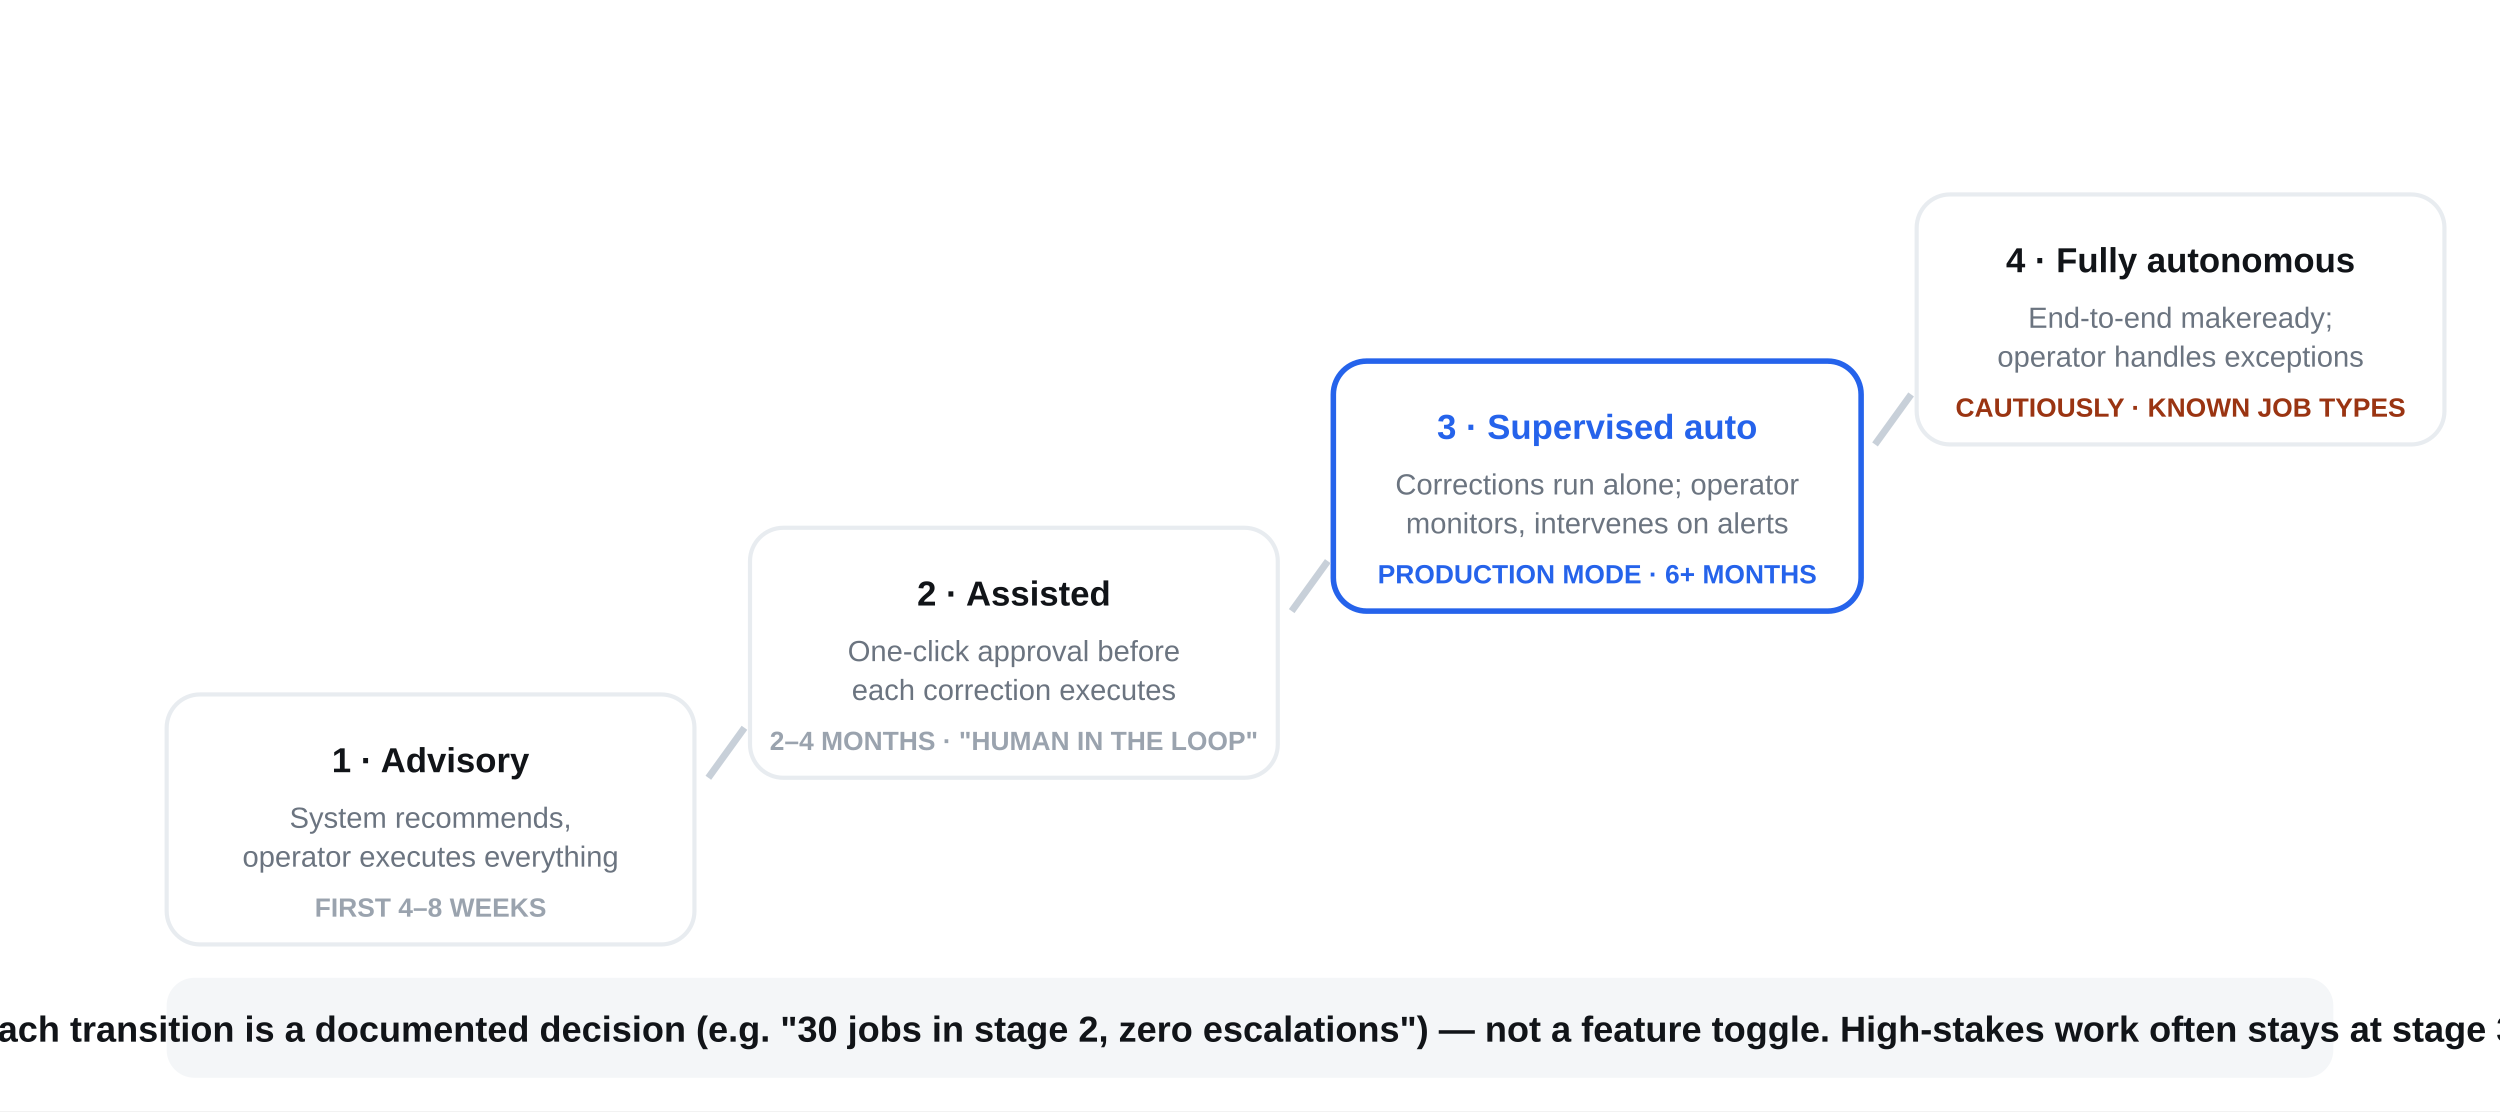
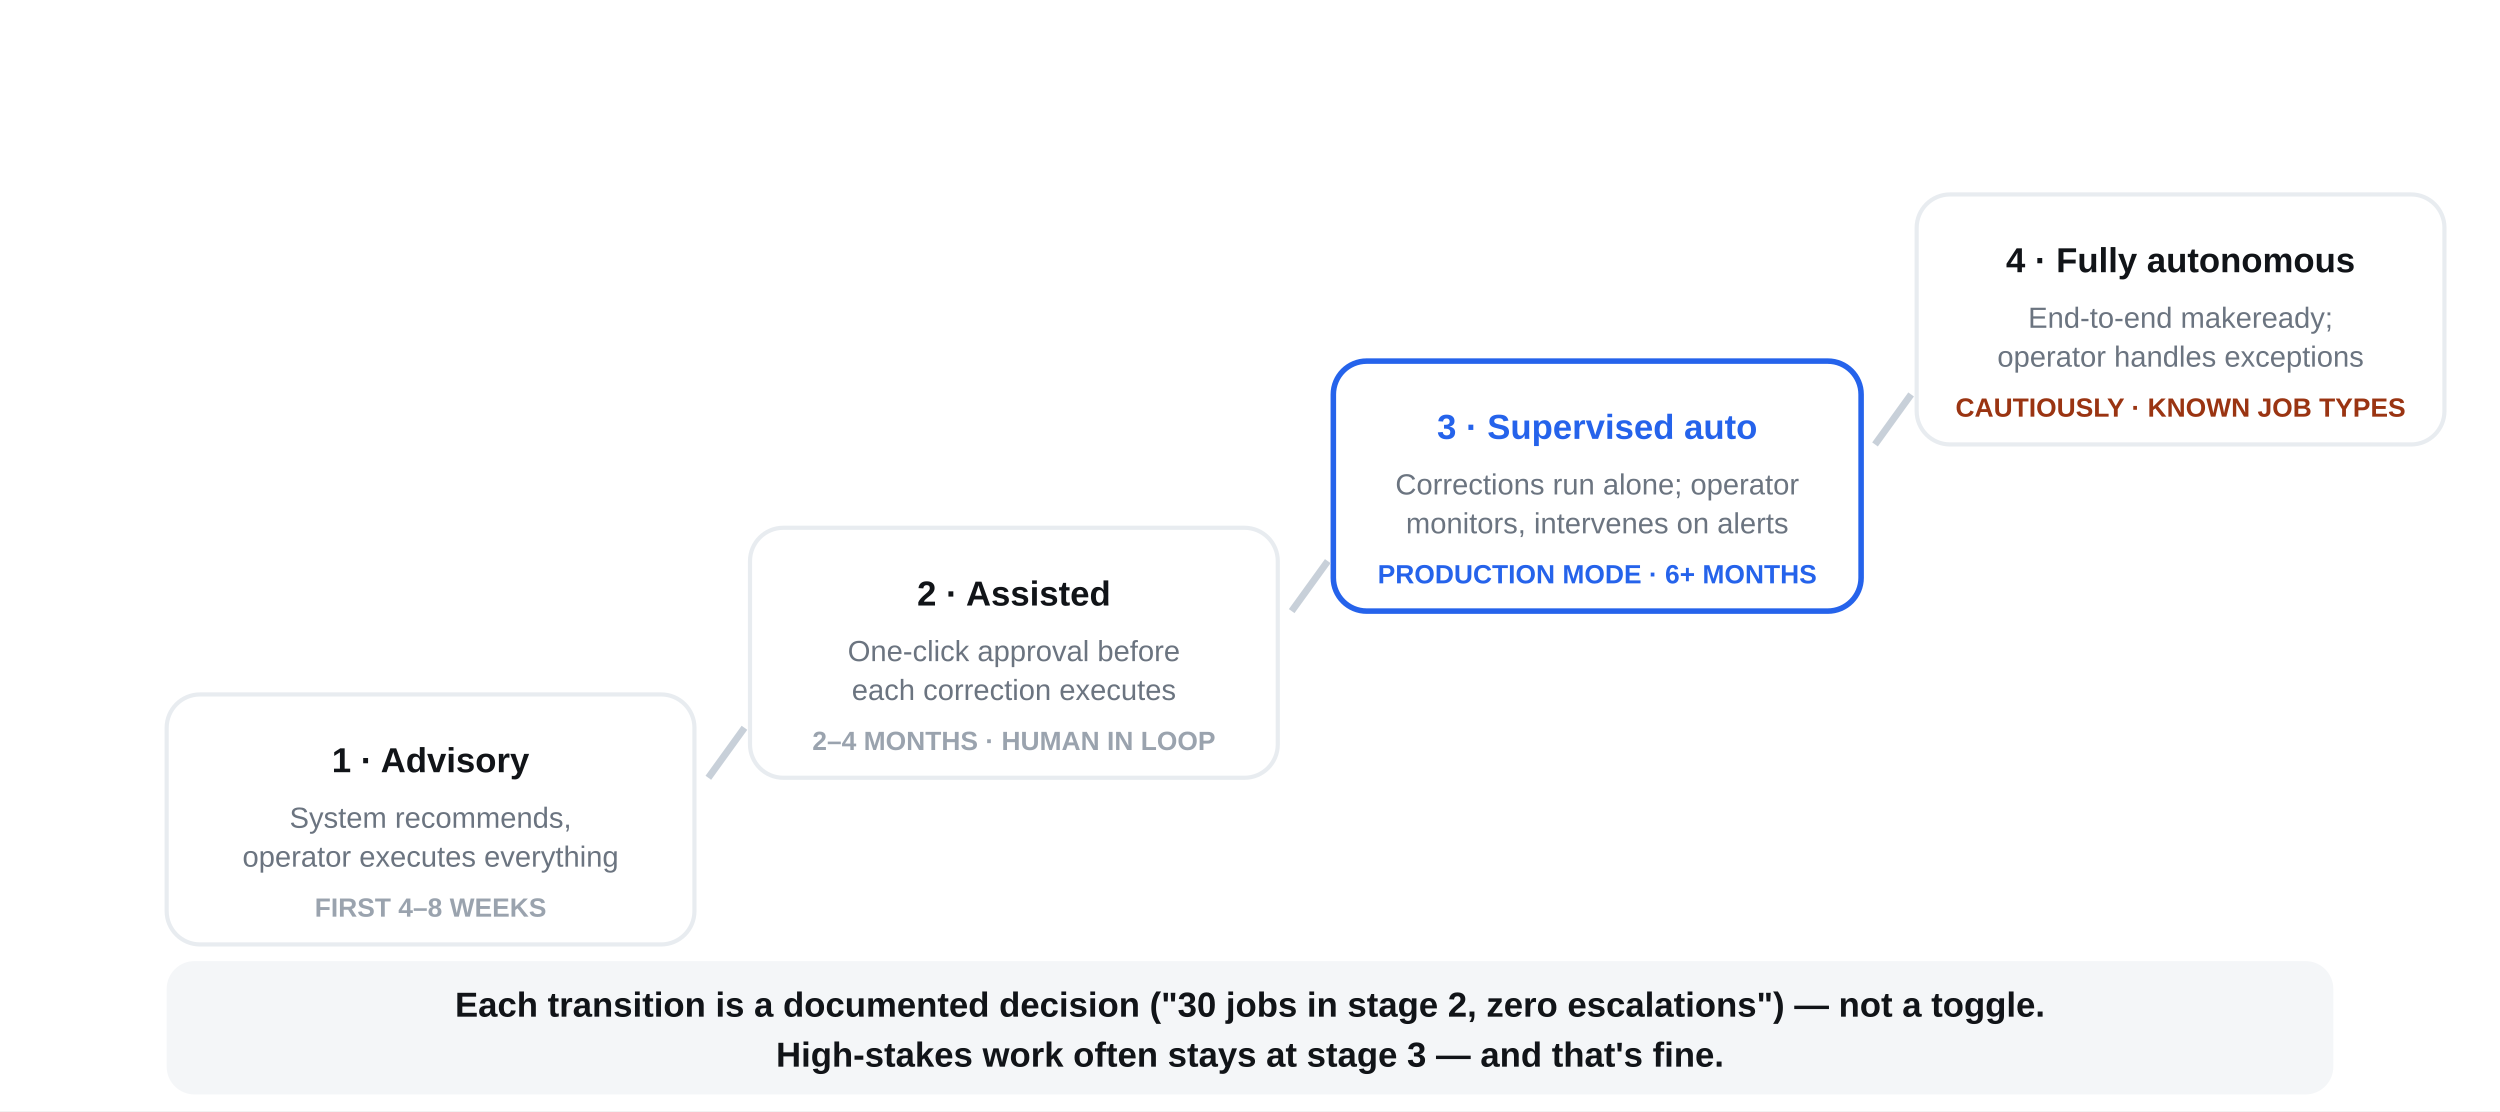
<svg xmlns="http://www.w3.org/2000/svg" viewBox="0 0 900 400" font-family="-apple-system,BlinkMacSystemFont,'Helvetica Neue',Arial,sans-serif">
  <rect width="900" height="400" fill="#fff" />
  <g>
    <g transform="translate(60,250)">
      <rect width="190" height="90" rx="12" fill="#fff" stroke="#e8ecf0" stroke-width="1.5" />
      <text x="95" y="28" font-size="12.5" font-weight="700" fill="#111418" text-anchor="middle">1 · Advisory</text>
      <text x="95" y="48" font-size="10.5" fill="#6b7480" text-anchor="middle">System recommends,</text>
      <text x="95" y="62" font-size="10.5" fill="#6b7480" text-anchor="middle">operator executes everything</text>
      <text x="95" y="80" font-size="9.5" font-weight="700" fill="#9aa3ae" text-anchor="middle">FIRST 4–8 WEEKS</text>
    </g>
    <g transform="translate(270,190)">
      <rect width="190" height="90" rx="12" fill="#fff" stroke="#e8ecf0" stroke-width="1.5" />
      <text x="95" y="28" font-size="12.5" font-weight="700" fill="#111418" text-anchor="middle">2 · Assisted</text>
      <text x="95" y="48" font-size="10.5" fill="#6b7480" text-anchor="middle">One-click approval before</text>
      <text x="95" y="62" font-size="10.5" fill="#6b7480" text-anchor="middle">each correction executes</text>
-       <text x="95" y="80" font-size="9.5" font-weight="700" fill="#9aa3ae" text-anchor="middle">2–4 MONTHS · "HUMAN IN THE LOOP"</text>
+       <text x="95" y="80" font-size="9.5" font-weight="700" fill="#9aa3ae" text-anchor="middle">2–4 MONTHS · HUMAN IN LOOP</text>
    </g>
    <g transform="translate(480,130)">
      <rect width="190" height="90" rx="12" fill="#fff" stroke="#2563eb" stroke-width="2" />
      <text x="95" y="28" font-size="12.5" font-weight="700" fill="#2563eb" text-anchor="middle">3 · Supervised auto</text>
      <text x="95" y="48" font-size="10.5" fill="#6b7480" text-anchor="middle">Corrections run alone; operator</text>
      <text x="95" y="62" font-size="10.5" fill="#6b7480" text-anchor="middle">monitors, intervenes on alerts</text>
      <text x="95" y="80" font-size="9.5" font-weight="700" fill="#2563eb" text-anchor="middle">PRODUCTION MODE · 6+ MONTHS</text>
    </g>
    <g transform="translate(690,70)">
      <rect width="190" height="90" rx="12" fill="#fff" stroke="#e8ecf0" stroke-width="1.5" />
      <text x="95" y="28" font-size="12.5" font-weight="700" fill="#111418" text-anchor="middle">4 · Fully autonomous</text>
      <text x="95" y="48" font-size="10.5" fill="#6b7480" text-anchor="middle">End-to-end makeready;</text>
      <text x="95" y="62" font-size="10.5" fill="#6b7480" text-anchor="middle">operator handles exceptions</text>
      <text x="95" y="80" font-size="9.5" font-weight="700" fill="#9a3412" text-anchor="middle">CAUTIOUSLY · KNOWN JOB TYPES</text>
    </g>
    <path d="M255 280 L268 262 M465 220 L478 202 M675 160 L688 142" stroke="#c8d0d9" stroke-width="2.5" />
  </g>
  <rect x="60" y="356" width="820" height="0" fill="none" />
-   <rect x="60" y="352" width="780" height="36" rx="10" fill="#f4f6f8" />
-   <text x="450" y="375" font-size="13" font-weight="600" fill="#111418" text-anchor="middle">Each transition is a documented decision (e.g. "30 jobs in stage 2, zero escalations") — not a feature toggle. High-stakes work often stays at stage 3.</text>
+   <rect x="60" y="346" width="780" height="48" rx="10" fill="#f4f6f8" />
+   <text x="450" y="366" font-size="12.5" font-weight="600" fill="#111418" text-anchor="middle">Each transition is a documented decision ("30 jobs in stage 2, zero escalations") — not a toggle.</text>
+   <text x="450" y="384" font-size="12.5" font-weight="600" fill="#111418" text-anchor="middle">High-stakes work often stays at stage 3 — and that's fine.</text>
</svg>
